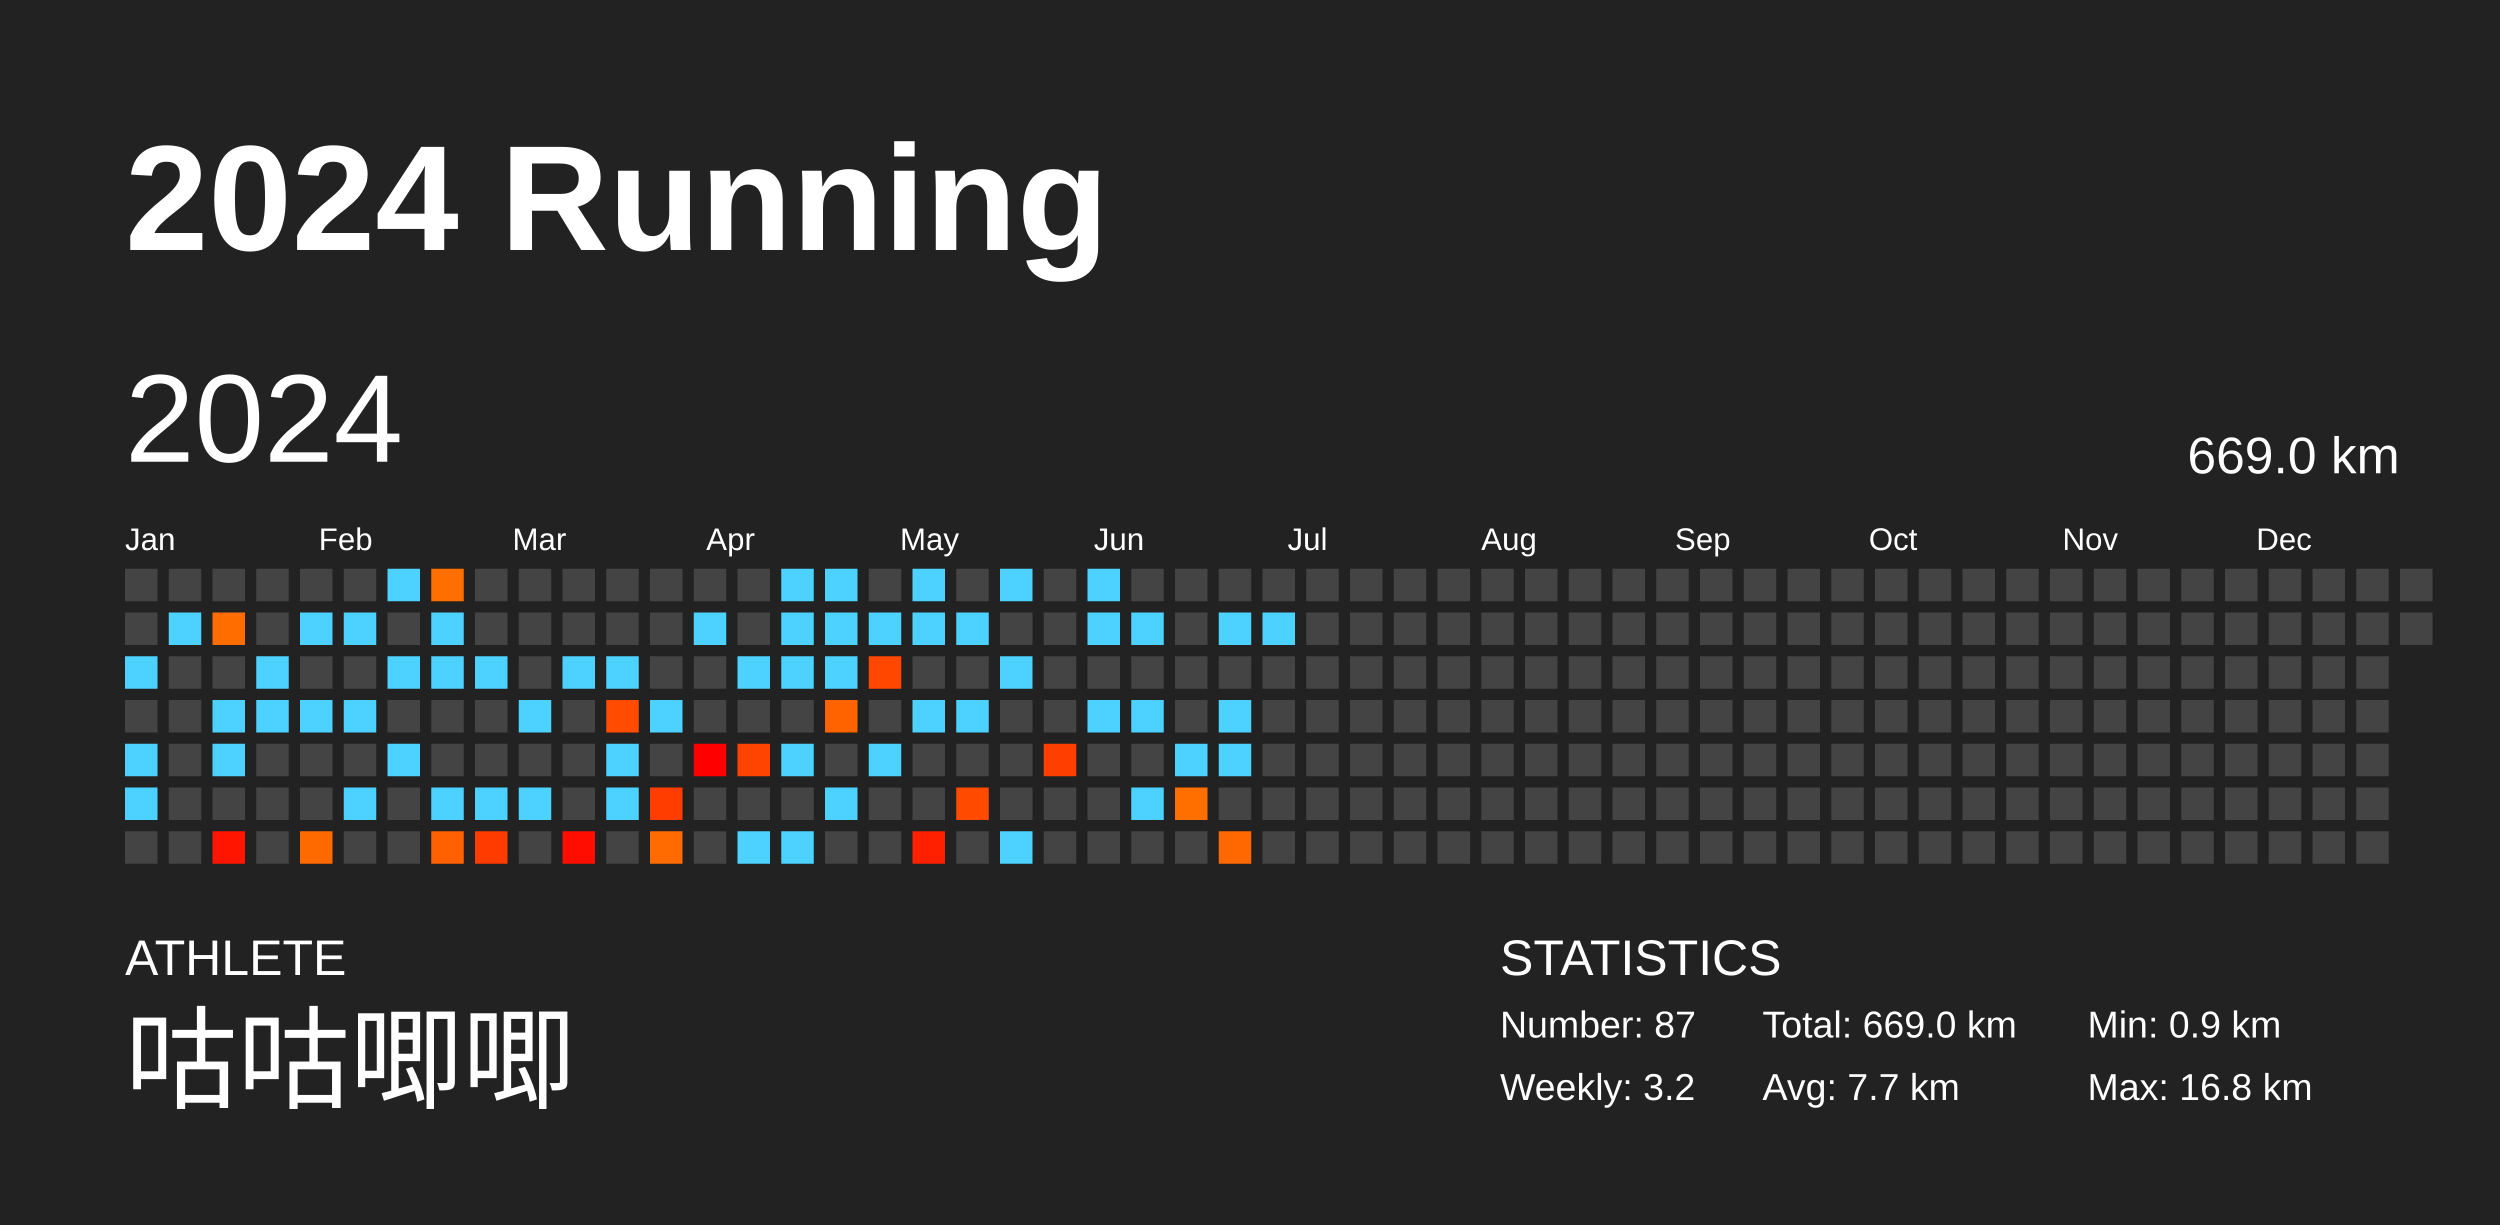
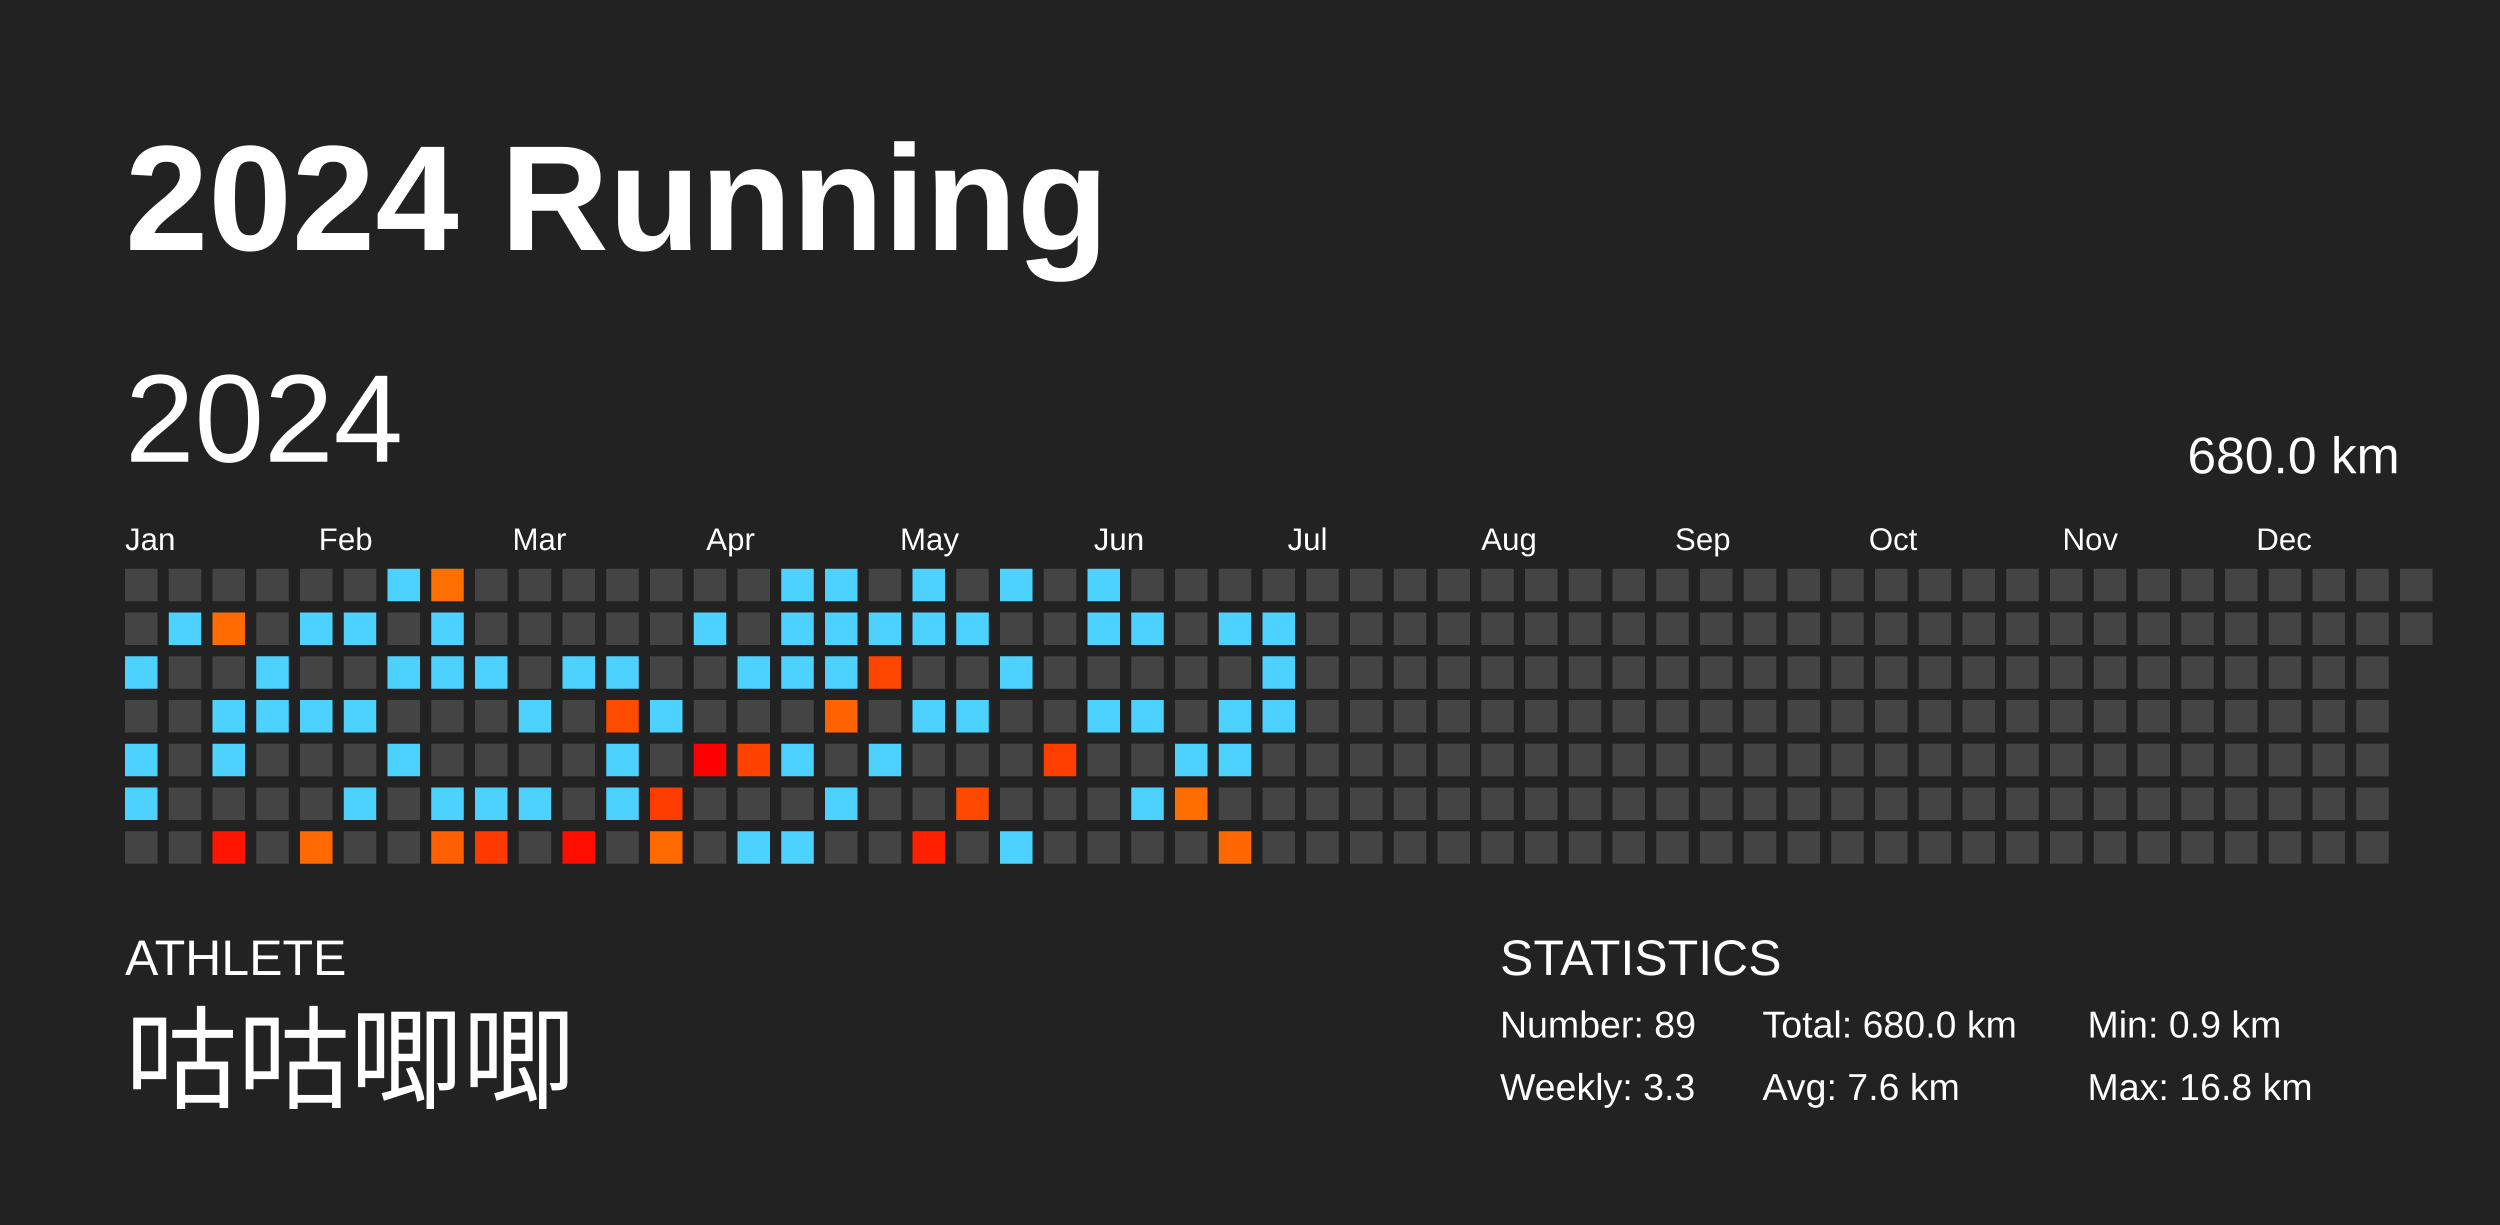
<svg xmlns="http://www.w3.org/2000/svg" baseProfile="full" height="98mm" version="1.1" viewBox="0,0,200,98" width="200mm">
  <defs />
  <rect fill="#222222" height="98" width="200" x="0" y="0" />
  <text fill="#FFFFFF" style="font-size:12px; font-family:Arial; font-weight:bold;" x="10" y="20">2024 Running</text>
  <text fill="#FFFFFF" style="font-size:4px; font-family:Arial" x="10" y="78">ATHLETE</text>
  <text fill="#FFFFFF" style="font-size:9px; font-family:Arial" x="10" y="88">咕咕唧唧</text>
  <text fill="#FFFFFF" style="font-size:4px; font-family:Arial" x="120" y="78">STATISTICS</text>
-   <text fill="#FFFFFF" style="font-size:3px; font-family:Arial" x="120" y="83">Number: 87</text>
-   <text fill="#FFFFFF" style="font-size:3px; font-family:Arial" x="120" y="88">Weekly: 3.2</text>
-   <text fill="#FFFFFF" style="font-size:3px; font-family:Arial" x="141" y="83">Total: 669.0 km</text>
-   <text fill="#FFFFFF" style="font-size:3px; font-family:Arial" x="141" y="88">Avg: 7.7 km</text>
+   <text fill="#FFFFFF" style="font-size:3px; font-family:Arial" x="120" y="83">Number: 89</text>
+   <text fill="#FFFFFF" style="font-size:3px; font-family:Arial" x="120" y="88">Weekly: 3.3</text>
+   <text fill="#FFFFFF" style="font-size:3px; font-family:Arial" x="141" y="83">Total: 680.0 km</text>
+   <text fill="#FFFFFF" style="font-size:3px; font-family:Arial" x="141" y="88">Avg: 7.6 km</text>
  <text fill="#FFFFFF" style="font-size:3px; font-family:Arial" x="167" y="83">Min: 0.9 km</text>
  <text fill="#FFFFFF" style="font-size:3px; font-family:Arial" x="167" y="88">Max: 16.8 km</text>
  <text dominant-baseline="hanging" fill="#FFFFFF" style="font-size:10.0px; font-family:Arial;" x="10" y="30">2024</text>
-   <text dominant-baseline="hanging" fill="#FFFFFF" style="font-size:4.125px; font-family:Arial;" x="175" y="35">669.0 km</text>
+   <text dominant-baseline="hanging" fill="#FFFFFF" style="font-size:4.125px; font-family:Arial;" x="175" y="35">680.0 km</text>
  <text fill="#FFFFFF" style="font-size:2.5px; font-family:Arial" x="10.0" y="44">Jan</text>
  <text fill="#FFFFFF" style="font-size:2.5px; font-family:Arial" x="25.5" y="44">Feb</text>
  <text fill="#FFFFFF" style="font-size:2.5px; font-family:Arial" x="41.0" y="44">Mar</text>
  <text fill="#FFFFFF" style="font-size:2.5px; font-family:Arial" x="56.5" y="44">Apr</text>
  <text fill="#FFFFFF" style="font-size:2.5px; font-family:Arial" x="72.0" y="44">May</text>
  <text fill="#FFFFFF" style="font-size:2.5px; font-family:Arial" x="87.5" y="44">Jun</text>
  <text fill="#FFFFFF" style="font-size:2.5px; font-family:Arial" x="103.0" y="44">Jul</text>
  <text fill="#FFFFFF" style="font-size:2.5px; font-family:Arial" x="118.5" y="44">Aug</text>
  <text fill="#FFFFFF" style="font-size:2.5px; font-family:Arial" x="134.0" y="44">Sep</text>
  <text fill="#FFFFFF" style="font-size:2.5px; font-family:Arial" x="149.5" y="44">Oct</text>
  <text fill="#FFFFFF" style="font-size:2.5px; font-family:Arial" x="165.0" y="44">Nov</text>
  <text fill="#FFFFFF" style="font-size:2.5px; font-family:Arial" x="180.5" y="44">Dec</text>
  <rect fill="#444444" height="2.6" width="2.6" x="10.0" y="45.5" />
  <rect fill="#444444" height="2.6" width="2.6" x="10.0" y="49.0" />
  <rect fill="#4dd2ff" height="2.6" width="2.6" x="10.0" y="52.5" />
  <rect fill="#444444" height="2.6" width="2.6" x="10.0" y="56.0" />
  <rect fill="#4dd2ff" height="2.6" width="2.6" x="10.0" y="59.5" />
  <rect fill="#4dd2ff" height="2.6" width="2.6" x="10.0" y="63.0" />
  <rect fill="#444444" height="2.6" width="2.6" x="10.0" y="66.5" />
  <rect fill="#444444" height="2.6" width="2.6" x="13.5" y="45.5" />
  <rect fill="#4dd2ff" height="2.6" width="2.6" x="13.5" y="49.0" />
  <rect fill="#444444" height="2.6" width="2.6" x="13.5" y="52.5" />
  <rect fill="#444444" height="2.6" width="2.6" x="13.5" y="56.0" />
  <rect fill="#444444" height="2.6" width="2.6" x="13.5" y="59.5" />
  <rect fill="#444444" height="2.6" width="2.6" x="13.5" y="63.0" />
  <rect fill="#444444" height="2.6" width="2.6" x="13.5" y="66.5" />
  <rect fill="#444444" height="2.6" width="2.6" x="17.0" y="45.5" />
-   <rect fill="#ff6c00" height="2.6" width="2.6" x="17.0" y="49.0" />
+   <rect fill="#ff6b00" height="2.6" width="2.6" x="17.0" y="49.0" />
  <rect fill="#444444" height="2.6" width="2.6" x="17.0" y="52.5" />
  <rect fill="#4dd2ff" height="2.6" width="2.6" x="17.0" y="56.0" />
  <rect fill="#4dd2ff" height="2.6" width="2.6" x="17.0" y="59.5" />
  <rect fill="#444444" height="2.6" width="2.6" x="17.0" y="63.0" />
  <rect fill="#ff1500" height="2.6" width="2.6" x="17.0" y="66.5" />
  <rect fill="#444444" height="2.6" width="2.6" x="20.5" y="45.5" />
  <rect fill="#444444" height="2.6" width="2.6" x="20.5" y="49.0" />
  <rect fill="#4dd2ff" height="2.6" width="2.6" x="20.5" y="52.5" />
  <rect fill="#4dd2ff" height="2.6" width="2.6" x="20.5" y="56.0" />
  <rect fill="#444444" height="2.6" width="2.6" x="20.5" y="59.5" />
  <rect fill="#444444" height="2.6" width="2.6" x="20.5" y="63.0" />
  <rect fill="#444444" height="2.6" width="2.6" x="20.5" y="66.5" />
  <rect fill="#444444" height="2.6" width="2.6" x="24.0" y="45.5" />
  <rect fill="#4dd2ff" height="2.6" width="2.6" x="24.0" y="49.0" />
  <rect fill="#444444" height="2.6" width="2.6" x="24.0" y="52.5" />
  <rect fill="#4dd2ff" height="2.6" width="2.6" x="24.0" y="56.0" />
  <rect fill="#444444" height="2.6" width="2.6" x="24.0" y="59.5" />
  <rect fill="#444444" height="2.6" width="2.6" x="24.0" y="63.0" />
-   <rect fill="#ff6a00" height="2.6" width="2.6" x="24.0" y="66.5" />
+   <rect fill="#ff6900" height="2.6" width="2.6" x="24.0" y="66.5" />
  <rect fill="#444444" height="2.6" width="2.6" x="27.5" y="45.5" />
  <rect fill="#4dd2ff" height="2.6" width="2.6" x="27.5" y="49.0" />
  <rect fill="#444444" height="2.6" width="2.6" x="27.5" y="52.5" />
  <rect fill="#4dd2ff" height="2.6" width="2.6" x="27.5" y="56.0" />
  <rect fill="#444444" height="2.6" width="2.6" x="27.5" y="59.5" />
  <rect fill="#4dd2ff" height="2.6" width="2.6" x="27.5" y="63.0" />
  <rect fill="#444444" height="2.6" width="2.6" x="27.5" y="66.5" />
  <rect fill="#4dd2ff" height="2.6" width="2.6" x="31.0" y="45.5" />
  <rect fill="#444444" height="2.6" width="2.6" x="31.0" y="49.0" />
  <rect fill="#4dd2ff" height="2.6" width="2.6" x="31.0" y="52.5" />
  <rect fill="#444444" height="2.6" width="2.6" x="31.0" y="56.0" />
  <rect fill="#4dd2ff" height="2.6" width="2.6" x="31.0" y="59.5" />
  <rect fill="#444444" height="2.6" width="2.6" x="31.0" y="63.0" />
  <rect fill="#444444" height="2.6" width="2.6" x="31.0" y="66.5" />
-   <rect fill="#ff6f00" height="2.6" width="2.6" x="34.5" y="45.5" />
+   <rect fill="#ff6e00" height="2.6" width="2.6" x="34.5" y="45.5" />
  <rect fill="#4dd2ff" height="2.6" width="2.6" x="34.5" y="49.0" />
  <rect fill="#4dd2ff" height="2.6" width="2.6" x="34.5" y="52.5" />
  <rect fill="#444444" height="2.6" width="2.6" x="34.5" y="56.0" />
  <rect fill="#444444" height="2.6" width="2.6" x="34.5" y="59.5" />
  <rect fill="#4dd2ff" height="2.6" width="2.6" x="34.5" y="63.0" />
-   <rect fill="#ff6000" height="2.6" width="2.6" x="34.5" y="66.5" />
+   <rect fill="#ff5f00" height="2.6" width="2.6" x="34.5" y="66.5" />
  <rect fill="#444444" height="2.6" width="2.6" x="38.0" y="45.5" />
  <rect fill="#444444" height="2.6" width="2.6" x="38.0" y="49.0" />
  <rect fill="#4dd2ff" height="2.6" width="2.6" x="38.0" y="52.5" />
  <rect fill="#444444" height="2.6" width="2.6" x="38.0" y="56.0" />
  <rect fill="#444444" height="2.6" width="2.6" x="38.0" y="59.5" />
  <rect fill="#4dd2ff" height="2.6" width="2.6" x="38.0" y="63.0" />
-   <rect fill="#ff3b00" height="2.6" width="2.6" x="38.0" y="66.5" />
+   <rect fill="#ff3a00" height="2.6" width="2.6" x="38.0" y="66.5" />
  <rect fill="#444444" height="2.6" width="2.6" x="41.5" y="45.5" />
  <rect fill="#444444" height="2.6" width="2.6" x="41.5" y="49.0" />
  <rect fill="#444444" height="2.6" width="2.6" x="41.5" y="52.5" />
  <rect fill="#4dd2ff" height="2.6" width="2.6" x="41.5" y="56.0" />
  <rect fill="#444444" height="2.6" width="2.6" x="41.5" y="59.5" />
  <rect fill="#4dd2ff" height="2.6" width="2.6" x="41.5" y="63.0" />
  <rect fill="#444444" height="2.6" width="2.6" x="41.5" y="66.5" />
  <rect fill="#444444" height="2.6" width="2.6" x="45.0" y="45.5" />
  <rect fill="#444444" height="2.6" width="2.6" x="45.0" y="49.0" />
  <rect fill="#4dd2ff" height="2.6" width="2.6" x="45.0" y="52.5" />
  <rect fill="#444444" height="2.6" width="2.6" x="45.0" y="56.0" />
  <rect fill="#444444" height="2.6" width="2.6" x="45.0" y="59.5" />
  <rect fill="#444444" height="2.6" width="2.6" x="45.0" y="63.0" />
  <rect fill="#ff0e00" height="2.6" width="2.6" x="45.0" y="66.5" />
  <rect fill="#444444" height="2.6" width="2.6" x="48.5" y="45.5" />
  <rect fill="#444444" height="2.6" width="2.6" x="48.5" y="49.0" />
  <rect fill="#4dd2ff" height="2.6" width="2.6" x="48.5" y="52.5" />
-   <rect fill="#ff4c00" height="2.6" width="2.6" x="48.5" y="56.0" />
+   <rect fill="#ff4b00" height="2.6" width="2.6" x="48.5" y="56.0" />
  <rect fill="#4dd2ff" height="2.6" width="2.6" x="48.5" y="59.5" />
  <rect fill="#4dd2ff" height="2.6" width="2.6" x="48.5" y="63.0" />
  <rect fill="#444444" height="2.6" width="2.6" x="48.5" y="66.5" />
  <rect fill="#444444" height="2.6" width="2.6" x="52.0" y="45.5" />
  <rect fill="#444444" height="2.6" width="2.6" x="52.0" y="49.0" />
  <rect fill="#444444" height="2.6" width="2.6" x="52.0" y="52.5" />
  <rect fill="#4dd2ff" height="2.6" width="2.6" x="52.0" y="56.0" />
  <rect fill="#444444" height="2.6" width="2.6" x="52.0" y="59.5" />
-   <rect fill="#ff3d00" height="2.6" width="2.6" x="52.0" y="63.0" />
-   <rect fill="#ff6b00" height="2.6" width="2.6" x="52.0" y="66.5" />
+   <rect fill="#ff3c00" height="2.6" width="2.6" x="52.0" y="63.0" />
+   <rect fill="#ff6a00" height="2.6" width="2.6" x="52.0" y="66.5" />
  <rect fill="#444444" height="2.6" width="2.6" x="55.5" y="45.5" />
  <rect fill="#4dd2ff" height="2.6" width="2.6" x="55.5" y="49.0" />
  <rect fill="#444444" height="2.6" width="2.6" x="55.5" y="52.5" />
  <rect fill="#444444" height="2.6" width="2.6" x="55.5" y="56.0" />
  <rect fill="#ff0000" height="2.6" width="2.6" x="55.5" y="59.5" />
  <rect fill="#444444" height="2.6" width="2.6" x="55.5" y="63.0" />
  <rect fill="#444444" height="2.6" width="2.6" x="55.5" y="66.5" />
  <rect fill="#444444" height="2.6" width="2.6" x="59.0" y="45.5" />
  <rect fill="#444444" height="2.6" width="2.6" x="59.0" y="49.0" />
  <rect fill="#4dd2ff" height="2.6" width="2.6" x="59.0" y="52.5" />
  <rect fill="#444444" height="2.6" width="2.6" x="59.0" y="56.0" />
-   <rect fill="#ff4300" height="2.6" width="2.6" x="59.0" y="59.5" />
+   <rect fill="#ff4200" height="2.6" width="2.6" x="59.0" y="59.5" />
  <rect fill="#444444" height="2.6" width="2.6" x="59.0" y="63.0" />
  <rect fill="#4dd2ff" height="2.6" width="2.6" x="59.0" y="66.5" />
  <rect fill="#4dd2ff" height="2.6" width="2.6" x="62.5" y="45.5" />
  <rect fill="#4dd2ff" height="2.6" width="2.6" x="62.5" y="49.0" />
  <rect fill="#4dd2ff" height="2.6" width="2.6" x="62.5" y="52.5" />
  <rect fill="#444444" height="2.6" width="2.6" x="62.5" y="56.0" />
  <rect fill="#4dd2ff" height="2.6" width="2.6" x="62.5" y="59.5" />
  <rect fill="#444444" height="2.6" width="2.6" x="62.5" y="63.0" />
  <rect fill="#4dd2ff" height="2.6" width="2.6" x="62.5" y="66.5" />
  <rect fill="#4dd2ff" height="2.6" width="2.6" x="66.0" y="45.5" />
  <rect fill="#4dd2ff" height="2.6" width="2.6" x="66.0" y="49.0" />
  <rect fill="#4dd2ff" height="2.6" width="2.6" x="66.0" y="52.5" />
-   <rect fill="#ff6300" height="2.6" width="2.6" x="66.0" y="56.0" />
+   <rect fill="#ff6200" height="2.6" width="2.6" x="66.0" y="56.0" />
  <rect fill="#444444" height="2.6" width="2.6" x="66.0" y="59.5" />
  <rect fill="#4dd2ff" height="2.6" width="2.6" x="66.0" y="63.0" />
  <rect fill="#444444" height="2.6" width="2.6" x="66.0" y="66.5" />
  <rect fill="#444444" height="2.6" width="2.6" x="69.5" y="45.5" />
  <rect fill="#4dd2ff" height="2.6" width="2.6" x="69.5" y="49.0" />
-   <rect fill="#ff4700" height="2.6" width="2.6" x="69.5" y="52.5" />
+   <rect fill="#ff4600" height="2.6" width="2.6" x="69.5" y="52.5" />
  <rect fill="#444444" height="2.6" width="2.6" x="69.5" y="56.0" />
  <rect fill="#4dd2ff" height="2.6" width="2.6" x="69.5" y="59.5" />
  <rect fill="#444444" height="2.6" width="2.6" x="69.5" y="63.0" />
  <rect fill="#444444" height="2.6" width="2.6" x="69.5" y="66.5" />
  <rect fill="#4dd2ff" height="2.6" width="2.6" x="73.0" y="45.5" />
  <rect fill="#4dd2ff" height="2.6" width="2.6" x="73.0" y="49.0" />
  <rect fill="#444444" height="2.6" width="2.6" x="73.0" y="52.5" />
  <rect fill="#4dd2ff" height="2.6" width="2.6" x="73.0" y="56.0" />
  <rect fill="#444444" height="2.6" width="2.6" x="73.0" y="59.5" />
  <rect fill="#444444" height="2.6" width="2.6" x="73.0" y="63.0" />
  <rect fill="#ff2000" height="2.6" width="2.6" x="73.0" y="66.5" />
  <rect fill="#444444" height="2.6" width="2.6" x="76.5" y="45.5" />
  <rect fill="#4dd2ff" height="2.6" width="2.6" x="76.5" y="49.0" />
  <rect fill="#444444" height="2.6" width="2.6" x="76.5" y="52.5" />
  <rect fill="#4dd2ff" height="2.6" width="2.6" x="76.5" y="56.0" />
  <rect fill="#444444" height="2.6" width="2.6" x="76.5" y="59.5" />
-   <rect fill="#ff4a00" height="2.6" width="2.6" x="76.5" y="63.0" />
+   <rect fill="#ff4900" height="2.6" width="2.6" x="76.5" y="63.0" />
  <rect fill="#444444" height="2.6" width="2.6" x="76.5" y="66.5" />
  <rect fill="#4dd2ff" height="2.6" width="2.6" x="80.0" y="45.5" />
  <rect fill="#444444" height="2.6" width="2.6" x="80.0" y="49.0" />
  <rect fill="#4dd2ff" height="2.6" width="2.6" x="80.0" y="52.5" />
  <rect fill="#444444" height="2.6" width="2.6" x="80.0" y="56.0" />
  <rect fill="#444444" height="2.6" width="2.6" x="80.0" y="59.5" />
  <rect fill="#444444" height="2.6" width="2.6" x="80.0" y="63.0" />
  <rect fill="#4dd2ff" height="2.6" width="2.6" x="80.0" y="66.5" />
  <rect fill="#444444" height="2.6" width="2.6" x="83.5" y="45.5" />
  <rect fill="#444444" height="2.6" width="2.6" x="83.5" y="49.0" />
  <rect fill="#444444" height="2.6" width="2.6" x="83.5" y="52.5" />
  <rect fill="#444444" height="2.6" width="2.6" x="83.5" y="56.0" />
  <rect fill="#ff3e00" height="2.6" width="2.6" x="83.5" y="59.5" />
  <rect fill="#444444" height="2.6" width="2.6" x="83.5" y="63.0" />
  <rect fill="#444444" height="2.6" width="2.6" x="83.5" y="66.5" />
  <rect fill="#4dd2ff" height="2.6" width="2.6" x="87.0" y="45.5" />
  <rect fill="#4dd2ff" height="2.6" width="2.6" x="87.0" y="49.0" />
  <rect fill="#444444" height="2.6" width="2.6" x="87.0" y="52.5" />
  <rect fill="#4dd2ff" height="2.6" width="2.6" x="87.0" y="56.0" />
  <rect fill="#444444" height="2.6" width="2.6" x="87.0" y="59.5" />
  <rect fill="#444444" height="2.6" width="2.6" x="87.0" y="63.0" />
  <rect fill="#444444" height="2.6" width="2.6" x="87.0" y="66.5" />
  <rect fill="#444444" height="2.6" width="2.6" x="90.5" y="45.5" />
  <rect fill="#4dd2ff" height="2.6" width="2.6" x="90.5" y="49.0" />
  <rect fill="#444444" height="2.6" width="2.6" x="90.5" y="52.5" />
  <rect fill="#4dd2ff" height="2.6" width="2.6" x="90.5" y="56.0" />
  <rect fill="#444444" height="2.6" width="2.6" x="90.5" y="59.5" />
  <rect fill="#4dd2ff" height="2.6" width="2.6" x="90.5" y="63.0" />
  <rect fill="#444444" height="2.6" width="2.6" x="90.5" y="66.5" />
  <rect fill="#444444" height="2.6" width="2.6" x="94.0" y="45.5" />
  <rect fill="#444444" height="2.6" width="2.6" x="94.0" y="49.0" />
  <rect fill="#444444" height="2.6" width="2.6" x="94.0" y="52.5" />
  <rect fill="#444444" height="2.6" width="2.6" x="94.0" y="56.0" />
  <rect fill="#4dd2ff" height="2.6" width="2.6" x="94.0" y="59.5" />
-   <rect fill="#ff6f00" height="2.6" width="2.6" x="94.0" y="63.0" />
+   <rect fill="#ff6d00" height="2.6" width="2.6" x="94.0" y="63.0" />
  <rect fill="#444444" height="2.6" width="2.6" x="94.0" y="66.5" />
  <rect fill="#444444" height="2.6" width="2.6" x="97.5" y="45.5" />
  <rect fill="#4dd2ff" height="2.6" width="2.6" x="97.5" y="49.0" />
  <rect fill="#444444" height="2.6" width="2.6" x="97.5" y="52.5" />
  <rect fill="#4dd2ff" height="2.6" width="2.6" x="97.5" y="56.0" />
  <rect fill="#4dd2ff" height="2.6" width="2.6" x="97.5" y="59.5" />
  <rect fill="#444444" height="2.6" width="2.6" x="97.5" y="63.0" />
-   <rect fill="#ff6800" height="2.6" width="2.6" x="97.5" y="66.5" />
+   <rect fill="#ff6700" height="2.6" width="2.6" x="97.5" y="66.5" />
  <rect fill="#444444" height="2.6" width="2.6" x="101.0" y="45.5" />
  <rect fill="#4dd2ff" height="2.6" width="2.6" x="101.0" y="49.0" />
-   <rect fill="#444444" height="2.6" width="2.6" x="101.0" y="52.5" />
-   <rect fill="#444444" height="2.6" width="2.6" x="101.0" y="56.0" />
+   <rect fill="#4dd2ff" height="2.6" width="2.6" x="101.0" y="52.5" />
+   <rect fill="#4dd2ff" height="2.6" width="2.6" x="101.0" y="56.0" />
  <rect fill="#444444" height="2.6" width="2.6" x="101.0" y="59.5" />
  <rect fill="#444444" height="2.6" width="2.6" x="101.0" y="63.0" />
  <rect fill="#444444" height="2.6" width="2.6" x="101.0" y="66.5" />
  <rect fill="#444444" height="2.6" width="2.6" x="104.5" y="45.5" />
  <rect fill="#444444" height="2.6" width="2.6" x="104.5" y="49.0" />
  <rect fill="#444444" height="2.6" width="2.6" x="104.5" y="52.5" />
  <rect fill="#444444" height="2.6" width="2.6" x="104.5" y="56.0" />
  <rect fill="#444444" height="2.6" width="2.6" x="104.5" y="59.5" />
  <rect fill="#444444" height="2.6" width="2.6" x="104.5" y="63.0" />
  <rect fill="#444444" height="2.6" width="2.6" x="104.5" y="66.5" />
  <rect fill="#444444" height="2.6" width="2.6" x="108.0" y="45.5" />
  <rect fill="#444444" height="2.6" width="2.6" x="108.0" y="49.0" />
  <rect fill="#444444" height="2.6" width="2.6" x="108.0" y="52.5" />
  <rect fill="#444444" height="2.6" width="2.6" x="108.0" y="56.0" />
  <rect fill="#444444" height="2.6" width="2.6" x="108.0" y="59.5" />
  <rect fill="#444444" height="2.6" width="2.6" x="108.0" y="63.0" />
  <rect fill="#444444" height="2.6" width="2.6" x="108.0" y="66.5" />
  <rect fill="#444444" height="2.6" width="2.6" x="111.5" y="45.5" />
  <rect fill="#444444" height="2.6" width="2.6" x="111.5" y="49.0" />
  <rect fill="#444444" height="2.6" width="2.6" x="111.5" y="52.5" />
  <rect fill="#444444" height="2.6" width="2.6" x="111.5" y="56.0" />
  <rect fill="#444444" height="2.6" width="2.6" x="111.5" y="59.5" />
  <rect fill="#444444" height="2.6" width="2.6" x="111.5" y="63.0" />
  <rect fill="#444444" height="2.6" width="2.6" x="111.5" y="66.5" />
  <rect fill="#444444" height="2.6" width="2.6" x="115.0" y="45.5" />
  <rect fill="#444444" height="2.6" width="2.6" x="115.0" y="49.0" />
  <rect fill="#444444" height="2.6" width="2.6" x="115.0" y="52.5" />
  <rect fill="#444444" height="2.6" width="2.6" x="115.0" y="56.0" />
  <rect fill="#444444" height="2.6" width="2.6" x="115.0" y="59.5" />
  <rect fill="#444444" height="2.6" width="2.6" x="115.0" y="63.0" />
  <rect fill="#444444" height="2.6" width="2.6" x="115.0" y="66.5" />
  <rect fill="#444444" height="2.6" width="2.6" x="118.5" y="45.5" />
  <rect fill="#444444" height="2.6" width="2.6" x="118.5" y="49.0" />
  <rect fill="#444444" height="2.6" width="2.6" x="118.5" y="52.5" />
  <rect fill="#444444" height="2.6" width="2.6" x="118.5" y="56.0" />
  <rect fill="#444444" height="2.6" width="2.6" x="118.5" y="59.5" />
  <rect fill="#444444" height="2.6" width="2.6" x="118.5" y="63.0" />
  <rect fill="#444444" height="2.6" width="2.6" x="118.5" y="66.5" />
  <rect fill="#444444" height="2.6" width="2.6" x="122.0" y="45.5" />
  <rect fill="#444444" height="2.6" width="2.6" x="122.0" y="49.0" />
  <rect fill="#444444" height="2.6" width="2.6" x="122.0" y="52.5" />
  <rect fill="#444444" height="2.6" width="2.6" x="122.0" y="56.0" />
  <rect fill="#444444" height="2.6" width="2.6" x="122.0" y="59.5" />
  <rect fill="#444444" height="2.6" width="2.6" x="122.0" y="63.0" />
  <rect fill="#444444" height="2.6" width="2.6" x="122.0" y="66.5" />
  <rect fill="#444444" height="2.6" width="2.6" x="125.5" y="45.5" />
  <rect fill="#444444" height="2.6" width="2.6" x="125.5" y="49.0" />
  <rect fill="#444444" height="2.6" width="2.6" x="125.5" y="52.5" />
  <rect fill="#444444" height="2.6" width="2.6" x="125.5" y="56.0" />
  <rect fill="#444444" height="2.6" width="2.6" x="125.5" y="59.5" />
  <rect fill="#444444" height="2.6" width="2.6" x="125.5" y="63.0" />
  <rect fill="#444444" height="2.6" width="2.6" x="125.5" y="66.5" />
  <rect fill="#444444" height="2.6" width="2.6" x="129.0" y="45.5" />
  <rect fill="#444444" height="2.6" width="2.6" x="129.0" y="49.0" />
  <rect fill="#444444" height="2.6" width="2.6" x="129.0" y="52.5" />
  <rect fill="#444444" height="2.6" width="2.6" x="129.0" y="56.0" />
  <rect fill="#444444" height="2.6" width="2.6" x="129.0" y="59.5" />
  <rect fill="#444444" height="2.6" width="2.6" x="129.0" y="63.0" />
  <rect fill="#444444" height="2.6" width="2.6" x="129.0" y="66.5" />
  <rect fill="#444444" height="2.6" width="2.6" x="132.5" y="45.5" />
  <rect fill="#444444" height="2.6" width="2.6" x="132.5" y="49.0" />
  <rect fill="#444444" height="2.6" width="2.6" x="132.5" y="52.5" />
  <rect fill="#444444" height="2.6" width="2.6" x="132.5" y="56.0" />
  <rect fill="#444444" height="2.6" width="2.6" x="132.5" y="59.5" />
  <rect fill="#444444" height="2.6" width="2.6" x="132.5" y="63.0" />
  <rect fill="#444444" height="2.6" width="2.6" x="132.5" y="66.5" />
  <rect fill="#444444" height="2.6" width="2.6" x="136.0" y="45.5" />
  <rect fill="#444444" height="2.6" width="2.6" x="136.0" y="49.0" />
  <rect fill="#444444" height="2.6" width="2.6" x="136.0" y="52.5" />
  <rect fill="#444444" height="2.6" width="2.6" x="136.0" y="56.0" />
  <rect fill="#444444" height="2.6" width="2.6" x="136.0" y="59.5" />
  <rect fill="#444444" height="2.6" width="2.6" x="136.0" y="63.0" />
  <rect fill="#444444" height="2.6" width="2.6" x="136.0" y="66.5" />
  <rect fill="#444444" height="2.6" width="2.6" x="139.5" y="45.5" />
  <rect fill="#444444" height="2.6" width="2.6" x="139.5" y="49.0" />
  <rect fill="#444444" height="2.6" width="2.6" x="139.5" y="52.5" />
  <rect fill="#444444" height="2.6" width="2.6" x="139.5" y="56.0" />
  <rect fill="#444444" height="2.6" width="2.6" x="139.5" y="59.5" />
  <rect fill="#444444" height="2.6" width="2.6" x="139.5" y="63.0" />
  <rect fill="#444444" height="2.6" width="2.6" x="139.5" y="66.5" />
  <rect fill="#444444" height="2.6" width="2.6" x="143.0" y="45.5" />
  <rect fill="#444444" height="2.6" width="2.6" x="143.0" y="49.0" />
  <rect fill="#444444" height="2.6" width="2.6" x="143.0" y="52.5" />
  <rect fill="#444444" height="2.6" width="2.6" x="143.0" y="56.0" />
  <rect fill="#444444" height="2.6" width="2.6" x="143.0" y="59.5" />
  <rect fill="#444444" height="2.6" width="2.6" x="143.0" y="63.0" />
  <rect fill="#444444" height="2.6" width="2.6" x="143.0" y="66.5" />
  <rect fill="#444444" height="2.6" width="2.6" x="146.5" y="45.5" />
  <rect fill="#444444" height="2.6" width="2.6" x="146.5" y="49.0" />
  <rect fill="#444444" height="2.6" width="2.6" x="146.5" y="52.5" />
  <rect fill="#444444" height="2.6" width="2.6" x="146.5" y="56.0" />
  <rect fill="#444444" height="2.6" width="2.6" x="146.5" y="59.5" />
  <rect fill="#444444" height="2.6" width="2.6" x="146.5" y="63.0" />
  <rect fill="#444444" height="2.6" width="2.6" x="146.5" y="66.5" />
  <rect fill="#444444" height="2.6" width="2.6" x="150.0" y="45.5" />
  <rect fill="#444444" height="2.6" width="2.6" x="150.0" y="49.0" />
  <rect fill="#444444" height="2.6" width="2.6" x="150.0" y="52.5" />
  <rect fill="#444444" height="2.6" width="2.6" x="150.0" y="56.0" />
  <rect fill="#444444" height="2.6" width="2.6" x="150.0" y="59.5" />
  <rect fill="#444444" height="2.6" width="2.6" x="150.0" y="63.0" />
  <rect fill="#444444" height="2.6" width="2.6" x="150.0" y="66.5" />
  <rect fill="#444444" height="2.6" width="2.6" x="153.5" y="45.5" />
  <rect fill="#444444" height="2.6" width="2.6" x="153.5" y="49.0" />
  <rect fill="#444444" height="2.6" width="2.6" x="153.5" y="52.5" />
  <rect fill="#444444" height="2.6" width="2.6" x="153.5" y="56.0" />
  <rect fill="#444444" height="2.6" width="2.6" x="153.5" y="59.5" />
  <rect fill="#444444" height="2.6" width="2.6" x="153.5" y="63.0" />
  <rect fill="#444444" height="2.6" width="2.6" x="153.5" y="66.5" />
  <rect fill="#444444" height="2.6" width="2.6" x="157.0" y="45.5" />
  <rect fill="#444444" height="2.6" width="2.6" x="157.0" y="49.0" />
  <rect fill="#444444" height="2.6" width="2.6" x="157.0" y="52.5" />
  <rect fill="#444444" height="2.6" width="2.6" x="157.0" y="56.0" />
  <rect fill="#444444" height="2.6" width="2.6" x="157.0" y="59.5" />
  <rect fill="#444444" height="2.6" width="2.6" x="157.0" y="63.0" />
  <rect fill="#444444" height="2.6" width="2.6" x="157.0" y="66.5" />
  <rect fill="#444444" height="2.6" width="2.6" x="160.5" y="45.5" />
  <rect fill="#444444" height="2.6" width="2.6" x="160.5" y="49.0" />
  <rect fill="#444444" height="2.6" width="2.6" x="160.5" y="52.5" />
  <rect fill="#444444" height="2.6" width="2.6" x="160.5" y="56.0" />
  <rect fill="#444444" height="2.6" width="2.6" x="160.5" y="59.5" />
  <rect fill="#444444" height="2.6" width="2.6" x="160.5" y="63.0" />
  <rect fill="#444444" height="2.6" width="2.6" x="160.5" y="66.5" />
  <rect fill="#444444" height="2.6" width="2.6" x="164.0" y="45.5" />
  <rect fill="#444444" height="2.6" width="2.6" x="164.0" y="49.0" />
  <rect fill="#444444" height="2.6" width="2.6" x="164.0" y="52.5" />
  <rect fill="#444444" height="2.6" width="2.6" x="164.0" y="56.0" />
  <rect fill="#444444" height="2.6" width="2.6" x="164.0" y="59.5" />
  <rect fill="#444444" height="2.6" width="2.6" x="164.0" y="63.0" />
  <rect fill="#444444" height="2.6" width="2.6" x="164.0" y="66.5" />
  <rect fill="#444444" height="2.6" width="2.6" x="167.5" y="45.5" />
  <rect fill="#444444" height="2.6" width="2.6" x="167.5" y="49.0" />
  <rect fill="#444444" height="2.6" width="2.6" x="167.5" y="52.5" />
  <rect fill="#444444" height="2.6" width="2.6" x="167.5" y="56.0" />
  <rect fill="#444444" height="2.6" width="2.6" x="167.5" y="59.5" />
  <rect fill="#444444" height="2.6" width="2.6" x="167.5" y="63.0" />
  <rect fill="#444444" height="2.6" width="2.6" x="167.5" y="66.5" />
  <rect fill="#444444" height="2.6" width="2.6" x="171.0" y="45.5" />
  <rect fill="#444444" height="2.6" width="2.6" x="171.0" y="49.0" />
  <rect fill="#444444" height="2.6" width="2.6" x="171.0" y="52.5" />
  <rect fill="#444444" height="2.6" width="2.6" x="171.0" y="56.0" />
  <rect fill="#444444" height="2.6" width="2.6" x="171.0" y="59.5" />
  <rect fill="#444444" height="2.6" width="2.6" x="171.0" y="63.0" />
  <rect fill="#444444" height="2.6" width="2.6" x="171.0" y="66.5" />
  <rect fill="#444444" height="2.6" width="2.6" x="174.5" y="45.5" />
  <rect fill="#444444" height="2.6" width="2.6" x="174.5" y="49.0" />
  <rect fill="#444444" height="2.6" width="2.6" x="174.5" y="52.5" />
  <rect fill="#444444" height="2.6" width="2.6" x="174.5" y="56.0" />
  <rect fill="#444444" height="2.6" width="2.6" x="174.5" y="59.5" />
  <rect fill="#444444" height="2.6" width="2.6" x="174.5" y="63.0" />
  <rect fill="#444444" height="2.6" width="2.6" x="174.5" y="66.5" />
  <rect fill="#444444" height="2.6" width="2.6" x="178.0" y="45.5" />
  <rect fill="#444444" height="2.6" width="2.6" x="178.0" y="49.0" />
  <rect fill="#444444" height="2.6" width="2.6" x="178.0" y="52.5" />
  <rect fill="#444444" height="2.6" width="2.6" x="178.0" y="56.0" />
  <rect fill="#444444" height="2.6" width="2.6" x="178.0" y="59.5" />
  <rect fill="#444444" height="2.6" width="2.6" x="178.0" y="63.0" />
  <rect fill="#444444" height="2.6" width="2.6" x="178.0" y="66.5" />
  <rect fill="#444444" height="2.6" width="2.6" x="181.5" y="45.5" />
  <rect fill="#444444" height="2.6" width="2.6" x="181.5" y="49.0" />
  <rect fill="#444444" height="2.6" width="2.6" x="181.5" y="52.5" />
  <rect fill="#444444" height="2.6" width="2.6" x="181.5" y="56.0" />
  <rect fill="#444444" height="2.6" width="2.6" x="181.5" y="59.5" />
  <rect fill="#444444" height="2.6" width="2.6" x="181.5" y="63.0" />
  <rect fill="#444444" height="2.6" width="2.6" x="181.5" y="66.5" />
  <rect fill="#444444" height="2.6" width="2.6" x="185.0" y="45.5" />
  <rect fill="#444444" height="2.6" width="2.6" x="185.0" y="49.0" />
  <rect fill="#444444" height="2.6" width="2.6" x="185.0" y="52.5" />
  <rect fill="#444444" height="2.6" width="2.6" x="185.0" y="56.0" />
  <rect fill="#444444" height="2.6" width="2.6" x="185.0" y="59.5" />
  <rect fill="#444444" height="2.6" width="2.6" x="185.0" y="63.0" />
  <rect fill="#444444" height="2.6" width="2.6" x="185.0" y="66.5" />
  <rect fill="#444444" height="2.6" width="2.6" x="188.5" y="45.5" />
  <rect fill="#444444" height="2.6" width="2.6" x="188.5" y="49.0" />
  <rect fill="#444444" height="2.6" width="2.6" x="188.5" y="52.5" />
  <rect fill="#444444" height="2.6" width="2.6" x="188.5" y="56.0" />
  <rect fill="#444444" height="2.6" width="2.6" x="188.5" y="59.5" />
  <rect fill="#444444" height="2.6" width="2.6" x="188.5" y="63.0" />
  <rect fill="#444444" height="2.6" width="2.6" x="188.5" y="66.5" />
  <rect fill="#444444" height="2.6" width="2.6" x="192.0" y="45.5" />
  <rect fill="#444444" height="2.6" width="2.6" x="192.0" y="49.0" />
</svg>
